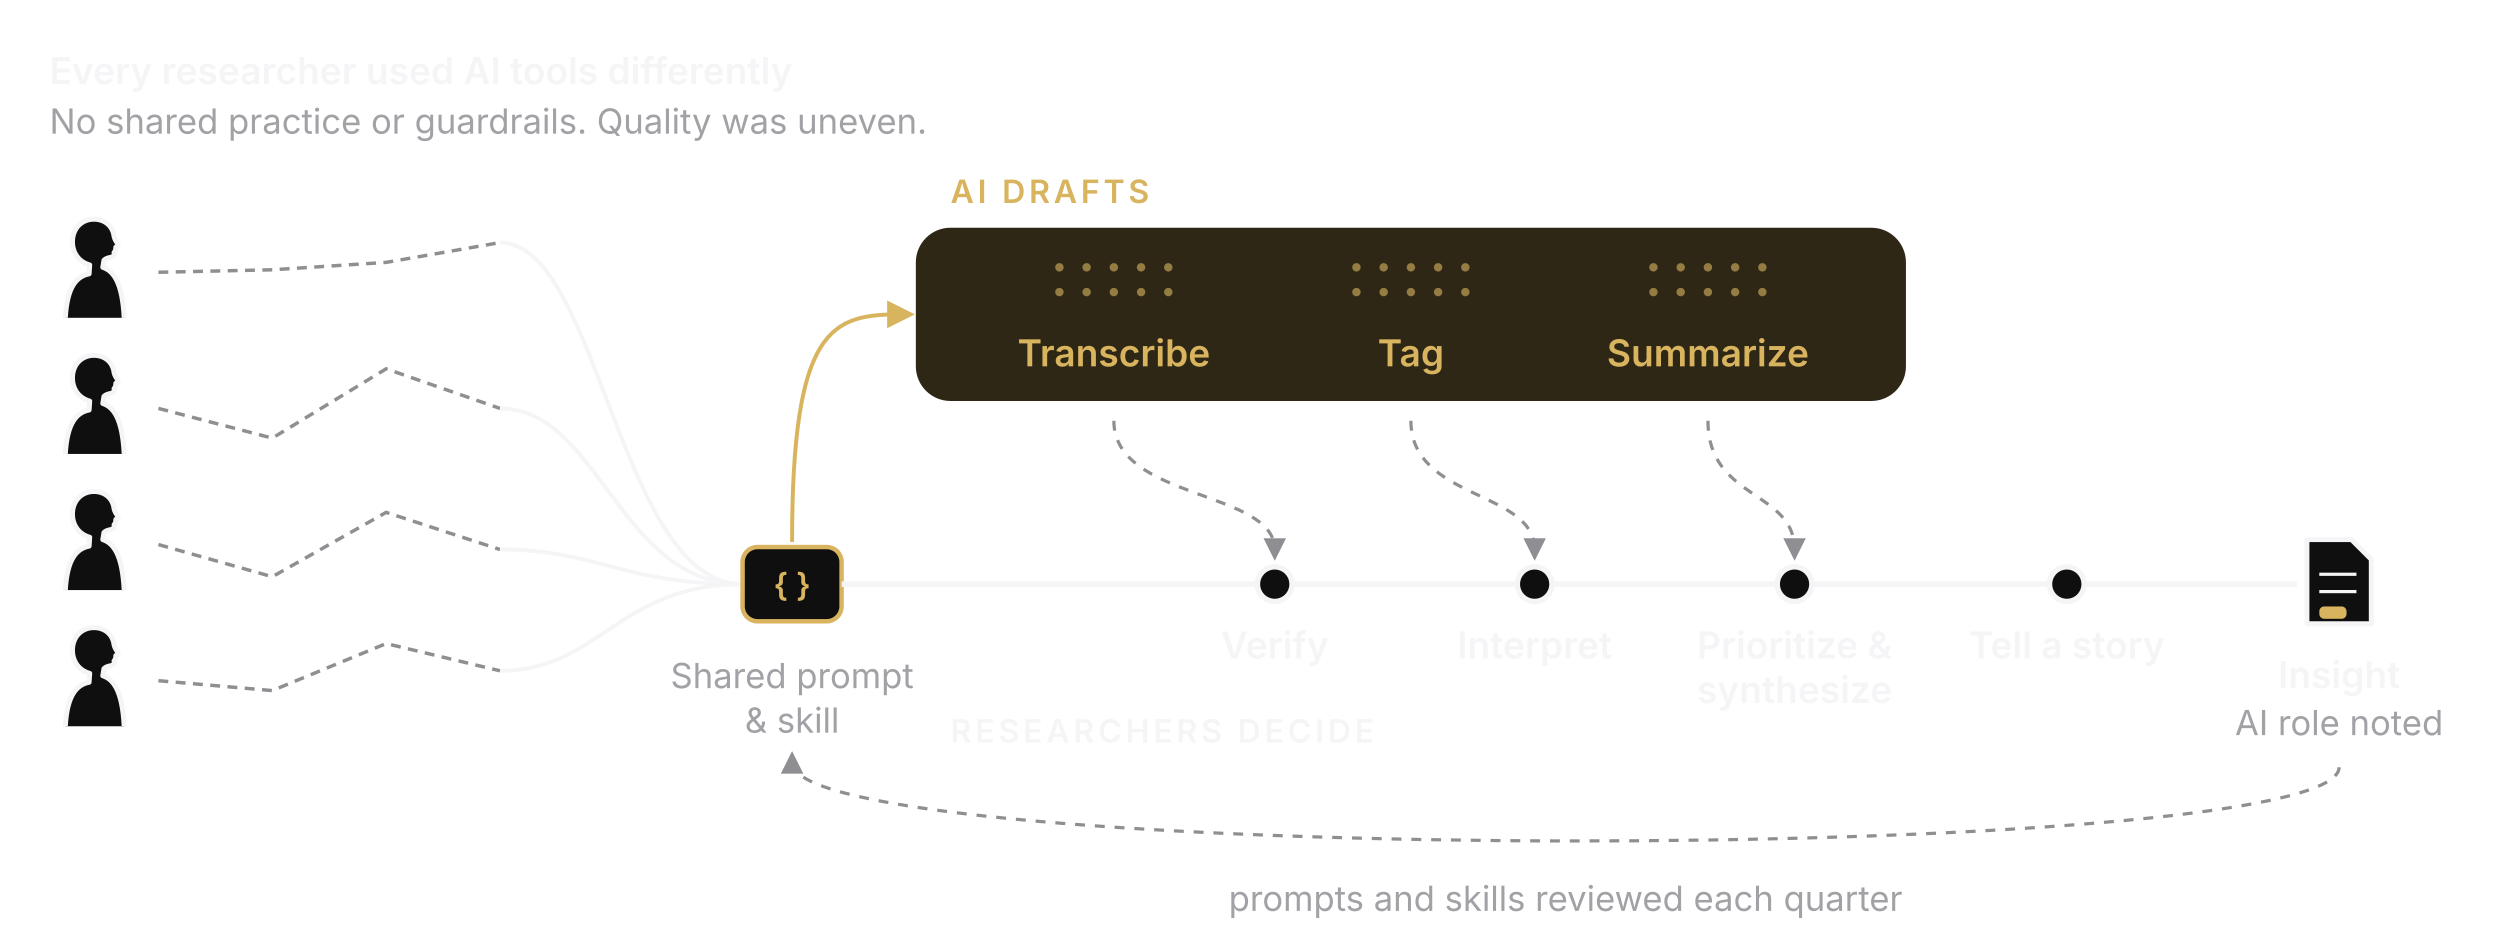
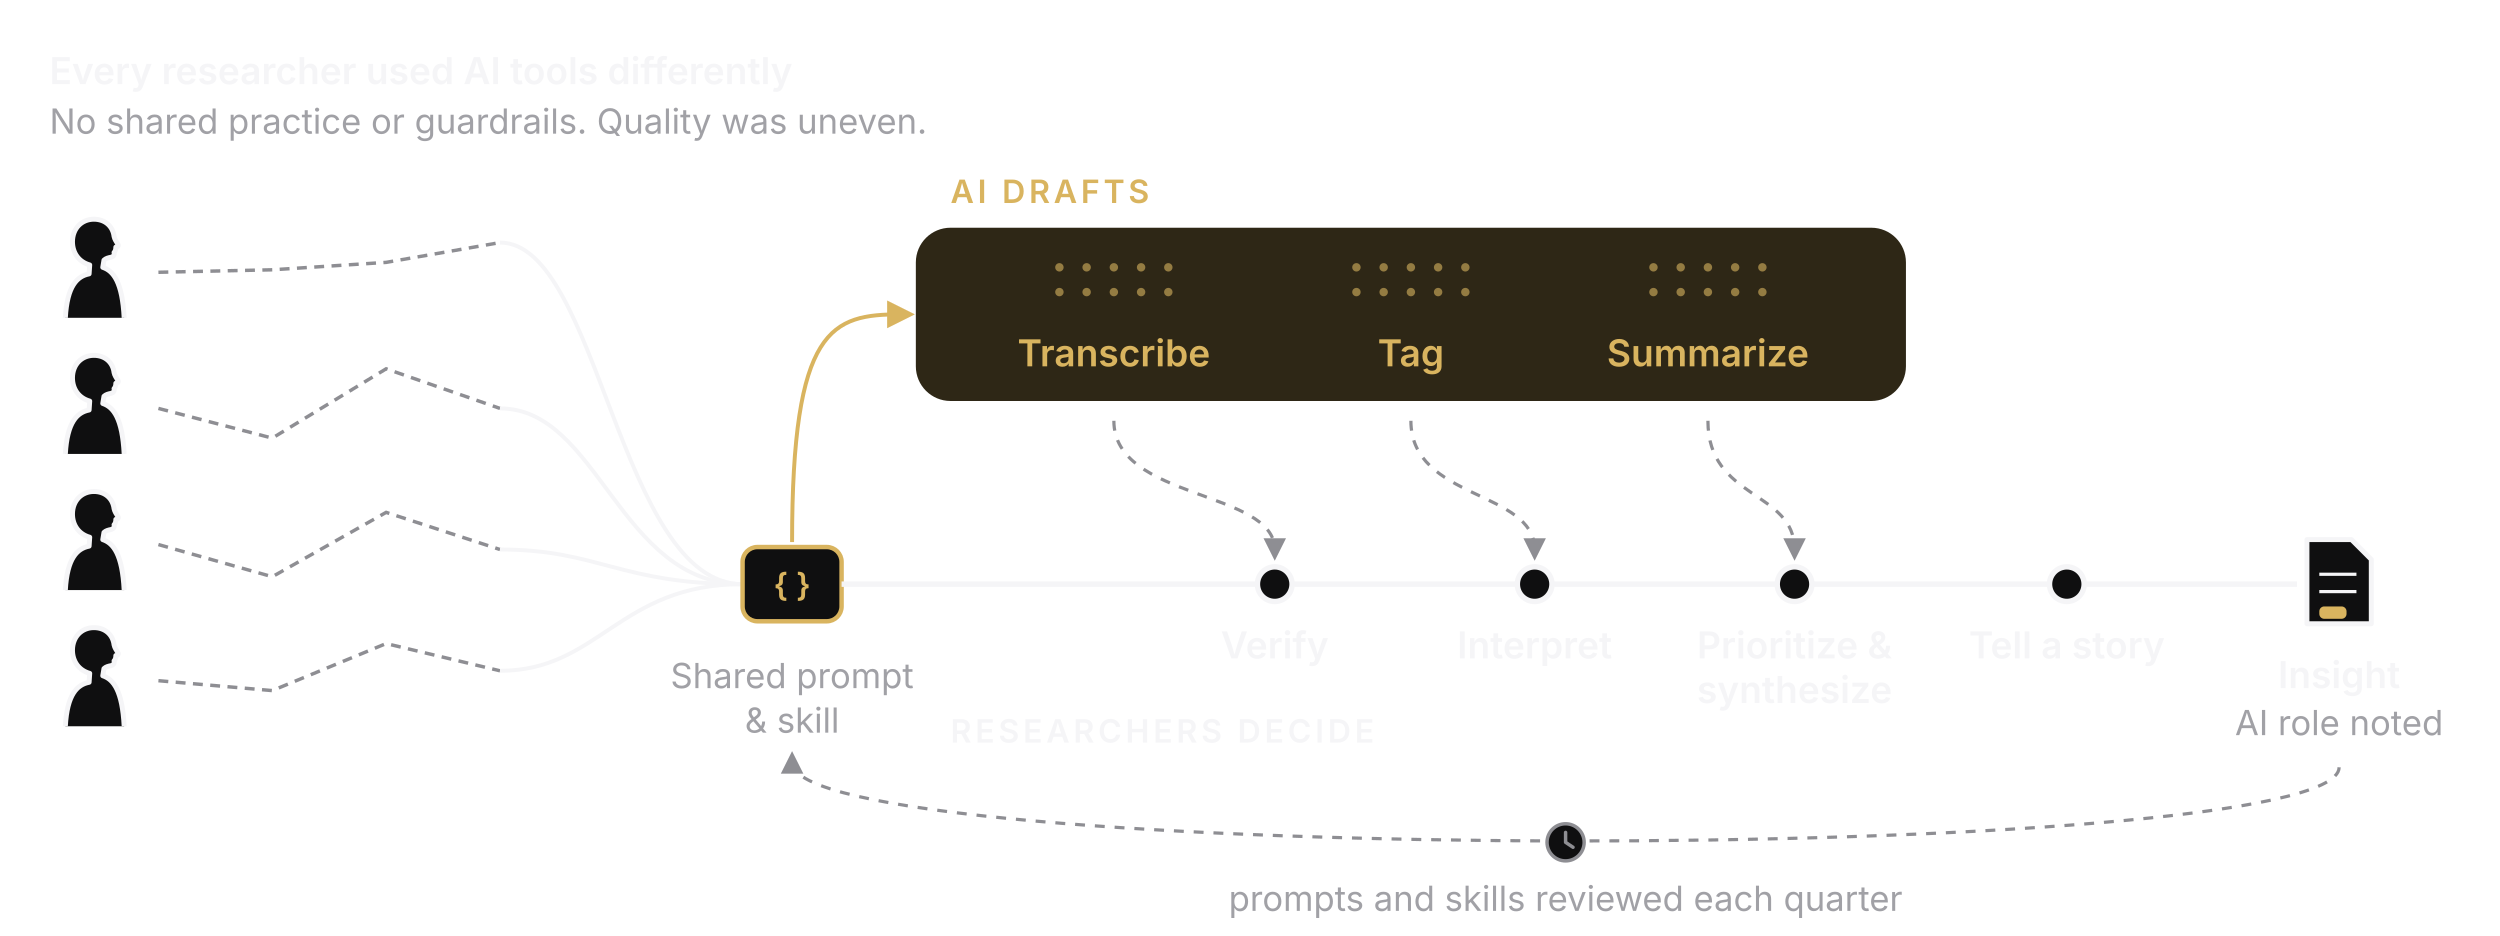
<svg xmlns="http://www.w3.org/2000/svg" viewBox="0 0 1010 378" fill="#f5f5f7" font-family="-apple-system, BlinkMacSystemFont, 'SF Pro Text', 'Helvetica Neue', Inter, Arial, sans-serif">
  <defs>
    <marker id="ar" viewBox="0 0 10 10" refX="5" refY="5" markerWidth="7" markerHeight="7" orient="auto-start-reverse">
      <path d="M0 0 L10 5 L0 10z" fill="#8e8e93" />
    </marker>
    <marker id="aa" viewBox="0 0 10 10" refX="5" refY="5" markerWidth="7" markerHeight="7" orient="auto-start-reverse">
      <path d="M0 0 L10 5 L0 10z" fill="#d9b45f" />
    </marker>
  </defs>
  <text x="20" y="34" font-size="15" font-weight="600" fill="#f5f5f7" text-anchor="start">Every researcher used AI tools differently</text>
  <text x="20" y="54" font-size="14" font-weight="400" fill="#a1a1a6" text-anchor="start">No shared practice or guardrails. Quality was uneven.</text>
  <g transform="translate(18 72) scale(0.12)">
    <path d="M70 470 C76 362 110 330 150 322 L152 292 C116 282 94 252 94 214 C94 168 126 138 166 138 C204 138 230 162 234 196 C236 206 242 214 248 224 C250 228 246 232 240 232 C240 240 238 246 234 250 C236 258 232 264 224 266 C214 268 206 270 200 276 L196 300 C232 312 262 350 268 470" fill="#0f0f10" stroke="#f5f5f7" stroke-width="16.7" stroke-linejoin="round" />
  </g>
  <path d="M64 110 L110 109 L156 106 L202 98" fill="none" stroke="#8e8e93" stroke-width="1.4" stroke-dasharray="4 3" />
  <path d="M202 98 C242 98, 250 236, 300 236" fill="none" stroke="#f5f5f7" stroke-width="1.6" />
  <g transform="translate(18 127) scale(0.12)">
    <path d="M70 470 C76 362 110 330 150 322 L152 292 C116 282 94 252 94 214 C94 168 126 138 166 138 C204 138 230 162 234 196 C236 206 242 214 248 224 C250 228 246 232 240 232 C240 240 238 246 234 250 C236 258 232 264 224 266 C214 268 206 270 200 276 L196 300 C232 312 262 350 268 470" fill="#0f0f10" stroke="#f5f5f7" stroke-width="16.7" stroke-linejoin="round" />
  </g>
  <path d="M64 165 L110 177 L156 149 L202 165" fill="none" stroke="#8e8e93" stroke-width="1.4" stroke-dasharray="4 3" />
  <path d="M202 165 C242 165, 250 236, 300 236" fill="none" stroke="#f5f5f7" stroke-width="1.6" />
  <g transform="translate(18 182) scale(0.12)">
    <path d="M70 470 C76 362 110 330 150 322 L152 292 C116 282 94 252 94 214 C94 168 126 138 166 138 C204 138 230 162 234 196 C236 206 242 214 248 224 C250 228 246 232 240 232 C240 240 238 246 234 250 C236 258 232 264 224 266 C214 268 206 270 200 276 L196 300 C232 312 262 350 268 470" fill="#0f0f10" stroke="#f5f5f7" stroke-width="16.7" stroke-linejoin="round" />
  </g>
  <path d="M64 220 L110 233 L156 207 L202 222" fill="none" stroke="#8e8e93" stroke-width="1.4" stroke-dasharray="4 3" />
  <path d="M202 222 C242 222, 250 236, 300 236" fill="none" stroke="#f5f5f7" stroke-width="1.6" />
  <g transform="translate(18 237) scale(0.12)">
    <path d="M70 470 C76 362 110 330 150 322 L152 292 C116 282 94 252 94 214 C94 168 126 138 166 138 C204 138 230 162 234 196 C236 206 242 214 248 224 C250 228 246 232 240 232 C240 240 238 246 234 250 C236 258 232 264 224 266 C214 268 206 270 200 276 L196 300 C232 312 262 350 268 470" fill="#0f0f10" stroke="#f5f5f7" stroke-width="16.7" stroke-linejoin="round" />
  </g>
  <path d="M64 275 L110 279 L156 260 L202 271" fill="none" stroke="#8e8e93" stroke-width="1.4" stroke-dasharray="4 3" />
  <path d="M202 271 C242 271, 250 236, 300 236" fill="none" stroke="#f5f5f7" stroke-width="1.6" />
  <rect x="300" y="221" width="40" height="30" rx="6" fill="#0f0f10" stroke="#d9b45f" stroke-width="1.8" />
  <text x="320" y="241" font-size="13" font-weight="600" fill="#d9b45f" text-anchor="middle">{ }</text>
  <text x="320" y="278" font-size="14" font-weight="400" fill="#a1a1a6" text-anchor="middle">Shared prompt</text>
  <text x="320" y="296" font-size="14" font-weight="400" fill="#a1a1a6" text-anchor="middle">&amp; skill</text>
  <rect x="370" y="92" width="400" height="70" rx="14" fill="#2e2716" />
  <text x="384" y="82" font-size="13" font-weight="600" fill="#d9b45f" text-anchor="start" letter-spacing="1.5">AI DRAFTS</text>
  <path d="M320 219 C320 132, 336 127, 364 127" fill="none" stroke="#d9b45f" stroke-width="1.6" marker-end="url(#aa)" />
  <circle cx="428" cy="108" r="1.7" fill="#d9b45f" opacity=".6" />
  <circle cx="428" cy="118" r="1.7" fill="#d9b45f" opacity=".6" />
  <circle cx="439" cy="108" r="1.7" fill="#d9b45f" opacity=".6" />
  <circle cx="439" cy="118" r="1.7" fill="#d9b45f" opacity=".6" />
  <circle cx="450" cy="108" r="1.7" fill="#d9b45f" opacity=".6" />
  <circle cx="450" cy="118" r="1.7" fill="#d9b45f" opacity=".6" />
  <circle cx="461" cy="108" r="1.7" fill="#d9b45f" opacity=".6" />
  <circle cx="461" cy="118" r="1.7" fill="#d9b45f" opacity=".6" />
  <circle cx="472" cy="108" r="1.7" fill="#d9b45f" opacity=".6" />
  <circle cx="472" cy="118" r="1.7" fill="#d9b45f" opacity=".6" />
  <text x="450" y="148" font-size="15" font-weight="600" fill="#d9b45f" text-anchor="middle">Transcribe</text>
  <circle cx="548" cy="108" r="1.7" fill="#d9b45f" opacity=".6" />
  <circle cx="548" cy="118" r="1.7" fill="#d9b45f" opacity=".6" />
  <circle cx="559" cy="108" r="1.7" fill="#d9b45f" opacity=".6" />
  <circle cx="559" cy="118" r="1.7" fill="#d9b45f" opacity=".6" />
  <circle cx="570" cy="108" r="1.7" fill="#d9b45f" opacity=".6" />
  <circle cx="570" cy="118" r="1.7" fill="#d9b45f" opacity=".6" />
  <circle cx="581" cy="108" r="1.7" fill="#d9b45f" opacity=".6" />
  <circle cx="581" cy="118" r="1.7" fill="#d9b45f" opacity=".6" />
  <circle cx="592" cy="108" r="1.7" fill="#d9b45f" opacity=".6" />
  <circle cx="592" cy="118" r="1.7" fill="#d9b45f" opacity=".6" />
  <text x="570" y="148" font-size="15" font-weight="600" fill="#d9b45f" text-anchor="middle">Tag</text>
  <circle cx="668" cy="108" r="1.7" fill="#d9b45f" opacity=".6" />
  <circle cx="668" cy="118" r="1.7" fill="#d9b45f" opacity=".6" />
  <circle cx="679" cy="108" r="1.7" fill="#d9b45f" opacity=".6" />
  <circle cx="679" cy="118" r="1.7" fill="#d9b45f" opacity=".6" />
  <circle cx="690" cy="108" r="1.7" fill="#d9b45f" opacity=".6" />
  <circle cx="690" cy="118" r="1.7" fill="#d9b45f" opacity=".6" />
  <circle cx="701" cy="108" r="1.7" fill="#d9b45f" opacity=".6" />
  <circle cx="701" cy="118" r="1.7" fill="#d9b45f" opacity=".6" />
  <circle cx="712" cy="108" r="1.7" fill="#d9b45f" opacity=".6" />
  <circle cx="712" cy="118" r="1.7" fill="#d9b45f" opacity=".6" />
  <text x="690" y="148" font-size="15" font-weight="600" fill="#d9b45f" text-anchor="middle">Summarize</text>
  <line x1="340" y1="236" x2="928" y2="236" stroke="#f5f5f7" stroke-width="2.2" />
  <text x="384" y="300" font-size="13" font-weight="600" fill="#f5f5f7" text-anchor="start" letter-spacing="1.5">RESEARCHERS DECIDE</text>
  <circle cx="515" cy="236" r="7" fill="#0f0f10" stroke="#f5f5f7" stroke-width="2.2" />
  <text x="515" y="266" font-size="15" font-weight="600" fill="#f5f5f7" text-anchor="middle">Verify</text>
  <circle cx="620" cy="236" r="7" fill="#0f0f10" stroke="#f5f5f7" stroke-width="2.2" />
  <text x="620" y="266" font-size="15" font-weight="600" fill="#f5f5f7" text-anchor="middle">Interpret</text>
  <circle cx="725" cy="236" r="7" fill="#0f0f10" stroke="#f5f5f7" stroke-width="2.2" />
  <text x="725" y="266" font-size="15" font-weight="600" fill="#f5f5f7" text-anchor="middle">Prioritize &amp;</text>
  <text x="725" y="284" font-size="15" font-weight="600" fill="#f5f5f7" text-anchor="middle">synthesize</text>
  <circle cx="835" cy="236" r="7" fill="#0f0f10" stroke="#f5f5f7" stroke-width="2.2" />
  <text x="835" y="266" font-size="15" font-weight="600" fill="#f5f5f7" text-anchor="middle">Tell a story</text>
  <path d="M450 170 C450 202, 515 198, 515 222" fill="none" stroke="#8e8e93" stroke-width="1.3" stroke-dasharray="4 4" marker-end="url(#ar)" />
  <path d="M570 170 C570 202, 620 198, 620 222" fill="none" stroke="#8e8e93" stroke-width="1.3" stroke-dasharray="4 4" marker-end="url(#ar)" />
  <path d="M690 170 C690 202, 725 198, 725 222" fill="none" stroke="#8e8e93" stroke-width="1.3" stroke-dasharray="4 4" marker-end="url(#ar)" />
  <g fill="#0f0f10" stroke="#f5f5f7" stroke-width="2" stroke-linejoin="round">
    <path d="M932 218 h18 l8 8 v26 h-26z" />
    <path d="M937 232 h15 M937 239 h15" stroke-width="1.3" fill="none" />
  </g>
  <rect x="937" y="245" width="11" height="5" rx="2" fill="#d9b45f" />
  <text x="945" y="278" font-size="15" font-weight="600" fill="#f5f5f7" text-anchor="middle">Insight</text>
  <text x="945" y="297" font-size="14" font-weight="400" fill="#a1a1a6" text-anchor="middle">AI role noted</text>
  <path d="M945 310 C945 350, 320 350, 320 308" fill="none" stroke="#8e8e93" stroke-width="1.3" stroke-dasharray="4 4" marker-end="url(#ar)" />
  <text x="632.5" y="368" font-size="14" font-weight="400" fill="#a1a1a6" text-anchor="middle">prompts and skills reviewed each quarter</text>
+   <g>
+     <circle cx="632.5" cy="340.3" r="7.5" fill="#0f0f10" stroke="#8e8e93" stroke-width="1.4" />
+     <path d="M632.5 336.3 V340.3 L635.5 342.3" fill="none" stroke="#8e8e93" stroke-width="1.4" stroke-linecap="round" stroke-linejoin="round" />
+   </g>
+   <style>@media (prefers-reduced-motion: reduce){.fx{display:none}}</style>
+   <circle class="fx" r="3.5" fill="#ff7a6b" opacity="0">
+     <animateMotion dur="12s" repeatCount="indefinite" path="M64 110 L110 109 L156 106 L202 98 C242 98, 250 236, 300 236" keyPoints="0;0;1;1" keyTimes="0;0.01;0.22;1" calcMode="linear" />
+     <animate attributeName="opacity" dur="12s" repeatCount="indefinite" values="0;0;1;1;0;0" keyTimes="0;0.01;0.015;0.215;0.22;1" />
+   </circle>
+   <circle class="fx" r="3.5" fill="#ff7a6b" opacity="0">
+     <animateMotion dur="12s" repeatCount="indefinite" path="M64 165 L110 177 L156 149 L202 165 C242 165, 250 236, 300 236" keyPoints="0;0;1;1" keyTimes="0;0.03;0.24;1" calcMode="linear" />
+     <animate attributeName="opacity" dur="12s" repeatCount="indefinite" values="0;0;1;1;0;0" keyTimes="0;0.03;0.035;0.235;0.24;1" />
+   </circle>
+   <circle class="fx" r="3.5" fill="#ff7a6b" opacity="0">
+     <animateMotion dur="12s" repeatCount="indefinite" path="M64 220 L110 233 L156 207 L202 222 C242 222, 250 236, 300 236" keyPoints="0;0;1;1" keyTimes="0;0.05;0.26;1" calcMode="linear" />
+     <animate attributeName="opacity" dur="12s" repeatCount="indefinite" values="0;0;1;1;0;0" keyTimes="0;0.05;0.055;0.255;0.26;1" />
+   </circle>
+   <circle class="fx" r="3.5" fill="#ff7a6b" opacity="0">
+     <animateMotion dur="12s" repeatCount="indefinite" path="M64 275 L110 279 L156 260 L202 271 C242 271, 250 236, 300 236" keyPoints="0;0;1;1" keyTimes="0;0.07;0.28;1" calcMode="linear" />
+     <animate attributeName="opacity" dur="12s" repeatCount="indefinite" values="0;0;1;1;0;0" keyTimes="0;0.07;0.075;0.275;0.28;1" />
+   </circle>
+   <rect class="fx" x="296" y="217" width="48" height="38" rx="9" fill="none" stroke="#d9b45f" stroke-width="2" opacity="0">
+     <animate attributeName="opacity" dur="12s" repeatCount="indefinite" values="0;0;1;0;0" keyTimes="0;0.24;0.280;0.32;1" />
+   </rect>
+   <circle class="fx" r="4" fill="#d9b45f" opacity="0">
+     <animateMotion dur="12s" repeatCount="indefinite" path="M320 219 C320 132, 336 127, 364 127 L450 127" keyPoints="0;0;1;1" keyTimes="0;0.27;0.37;1" calcMode="linear" />
+     <animate attributeName="opacity" dur="12s" repeatCount="indefinite" values="0;0;1;1;0;0" keyTimes="0;0.27;0.275;0.365;0.37;1" />
+   </circle>
+   <rect class="fx" x="368" y="90" width="404" height="74" rx="15" fill="none" stroke="#d9b45f" stroke-width="2" opacity="0">
+     <animate attributeName="opacity" dur="12s" repeatCount="indefinite" values="0;0;1;0;0" keyTimes="0;0.36;0.410;0.46;1" />
+   </rect>
+   <circle class="fx" r="4" fill="#d9b45f" opacity="0">
+     <animateMotion dur="12s" repeatCount="indefinite" path="M450 168 C450 202, 515 198, 515 236" keyPoints="0;0;1;1" keyTimes="0;0.44;0.55;1" calcMode="linear" />
+     <animate attributeName="opacity" dur="12s" repeatCount="indefinite" values="0;0;1;1;0;0" keyTimes="0;0.44;0.445;0.545;0.55;1" />
+   </circle>
+   <circle class="fx" r="4" fill="#d9b45f" opacity="0">
+     <animateMotion dur="12s" repeatCount="indefinite" path="M570 168 C570 202, 620 198, 620 236" keyPoints="0;0;1;1" keyTimes="0;0.44;0.55;1" calcMode="linear" />
+     <animate attributeName="opacity" dur="12s" repeatCount="indefinite" values="0;0;1;1;0;0" keyTimes="0;0.44;0.445;0.545;0.55;1" />
+   </circle>
+   <circle class="fx" r="4" fill="#d9b45f" opacity="0">
+     <animateMotion dur="12s" repeatCount="indefinite" path="M690 168 C690 202, 725 198, 725 236" keyPoints="0;0;1;1" keyTimes="0;0.44;0.55;1" calcMode="linear" />
+     <animate attributeName="opacity" dur="12s" repeatCount="indefinite" values="0;0;1;1;0;0" keyTimes="0;0.44;0.445;0.545;0.55;1" />
+   </circle>
+   <g class="fx" opacity="0">
+     <circle cx="0" cy="-17" r="3.8" fill="#f5f5f7" stroke="#0f0f10" stroke-width="1.2" />
+     <path d="M-6.5 -3 Q-6.5 -12 0 -12 Q6.5 -12 6.5 -3 Z" fill="#f5f5f7" stroke="#0f0f10" stroke-width="1.2" />
+     <animateMotion dur="12s" repeatCount="indefinite" path="M515 236 L930 236" keyPoints="0;0;1;1" keyTimes="0;0.56;0.76;1" calcMode="linear" />
+     <animate attributeName="opacity" dur="12s" repeatCount="indefinite" values="0;0;1;1;0;0" keyTimes="0;0.56;0.565;0.755;0.76;1" />
+   </g>
+   <circle class="fx" cx="515" cy="236" r="7" fill="#d9b45f" opacity="0">
+     <animate attributeName="opacity" dur="12s" repeatCount="indefinite" values="0;0;1;0;0" keyTimes="0;0.55;0.585;0.62;1" />
+   </circle>
+   <circle class="fx" cx="620" cy="236" r="7" fill="#d9b45f" opacity="0">
+     <animate attributeName="opacity" dur="12s" repeatCount="indefinite" values="0;0;1;0;0" keyTimes="0;0.601;0.636;0.671;1" />
+   </circle>
+   <circle class="fx" cx="725" cy="236" r="7" fill="#d9b45f" opacity="0">
+     <animate attributeName="opacity" dur="12s" repeatCount="indefinite" values="0;0;1;0;0" keyTimes="0;0.651;0.686;0.721;1" />
+   </circle>
+   <circle class="fx" cx="835" cy="236" r="7" fill="#d9b45f" opacity="0">
+     <animate attributeName="opacity" dur="12s" repeatCount="indefinite" values="0;0;1;0;0" keyTimes="0;0.704;0.739;0.774;1" />
+   </circle>
+   <rect class="fx" x="926" y="212" width="38" height="44" rx="6" fill="none" stroke="#d9b45f" stroke-width="2" opacity="0">
+     <animate attributeName="opacity" dur="12s" repeatCount="indefinite" values="0;0;1;0;0" keyTimes="0;0.75;0.795;0.84;1" />
+   </rect>
+   <g class="fx" transform="translate(965 214)">
+     <g opacity="0">
+       <path d="M0 -7 Q0.98 -0.98 7 0 Q0.98 0.98 0 7 Q-0.98 0.98 -7 0 Q-0.98 -0.98 0 -7 Z" fill="#d9b45f" />
+       <animate attributeName="opacity" dur="12s" repeatCount="indefinite" values="0;0;1;0;0" keyTimes="0;0.755;0.807;0.86;1" />
+       <animateTransform attributeName="transform" type="scale" dur="12s" repeatCount="indefinite" values="0.2;0.2;1.1;0.6;0.2" keyTimes="0;0.755;0.807;0.86;1" />
+     </g>
+   </g>
+   <g class="fx" transform="translate(974 228)">
+     <g opacity="0">
+       <path d="M0 -4 Q0.56 -0.56 4 0 Q0.56 0.56 0 4 Q-0.56 0.56 -4 0 Q-0.56 -0.56 0 -4 Z" fill="#d9b45f" />
+       <animate attributeName="opacity" dur="12s" repeatCount="indefinite" values="0;0;1;0;0" keyTimes="0;0.775;0.825;0.875;1" />
+       <animateTransform attributeName="transform" type="scale" dur="12s" repeatCount="indefinite" values="0.2;0.2;1.1;0.6;0.2" keyTimes="0;0.775;0.825;0.875;1" />
+     </g>
+   </g>
+   <g class="fx" transform="translate(924 210)">
+     <g opacity="0">
+       <path d="M0 -3.5 Q0.49 -0.49 3.5 0 Q0.49 0.49 0 3.5 Q-0.49 0.49 -3.5 0 Q-0.49 -0.49 0 -3.5 Z" fill="#d9b45f" />
+       <animate attributeName="opacity" dur="12s" repeatCount="indefinite" values="0;0;1;0;0" keyTimes="0;0.79;0.838;0.885;1" />
+       <animateTransform attributeName="transform" type="scale" dur="12s" repeatCount="indefinite" values="0.2;0.2;1.1;0.6;0.2" keyTimes="0;0.79;0.838;0.885;1" />
+     </g>
+   </g>
+   <circle class="fx" r="3.5" fill="#8e8e93" opacity="0">
+     <animateMotion dur="12s" repeatCount="indefinite" path="M945 310 C945 350, 320 350, 320 308" keyPoints="0;0;1;1" keyTimes="0;0.82;0.98;1" calcMode="linear" />
+     <animate attributeName="opacity" dur="12s" repeatCount="indefinite" values="0;0;1;1;0;0" keyTimes="0;0.82;0.825;0.975;0.98;1" />
+   </circle>
</svg>
